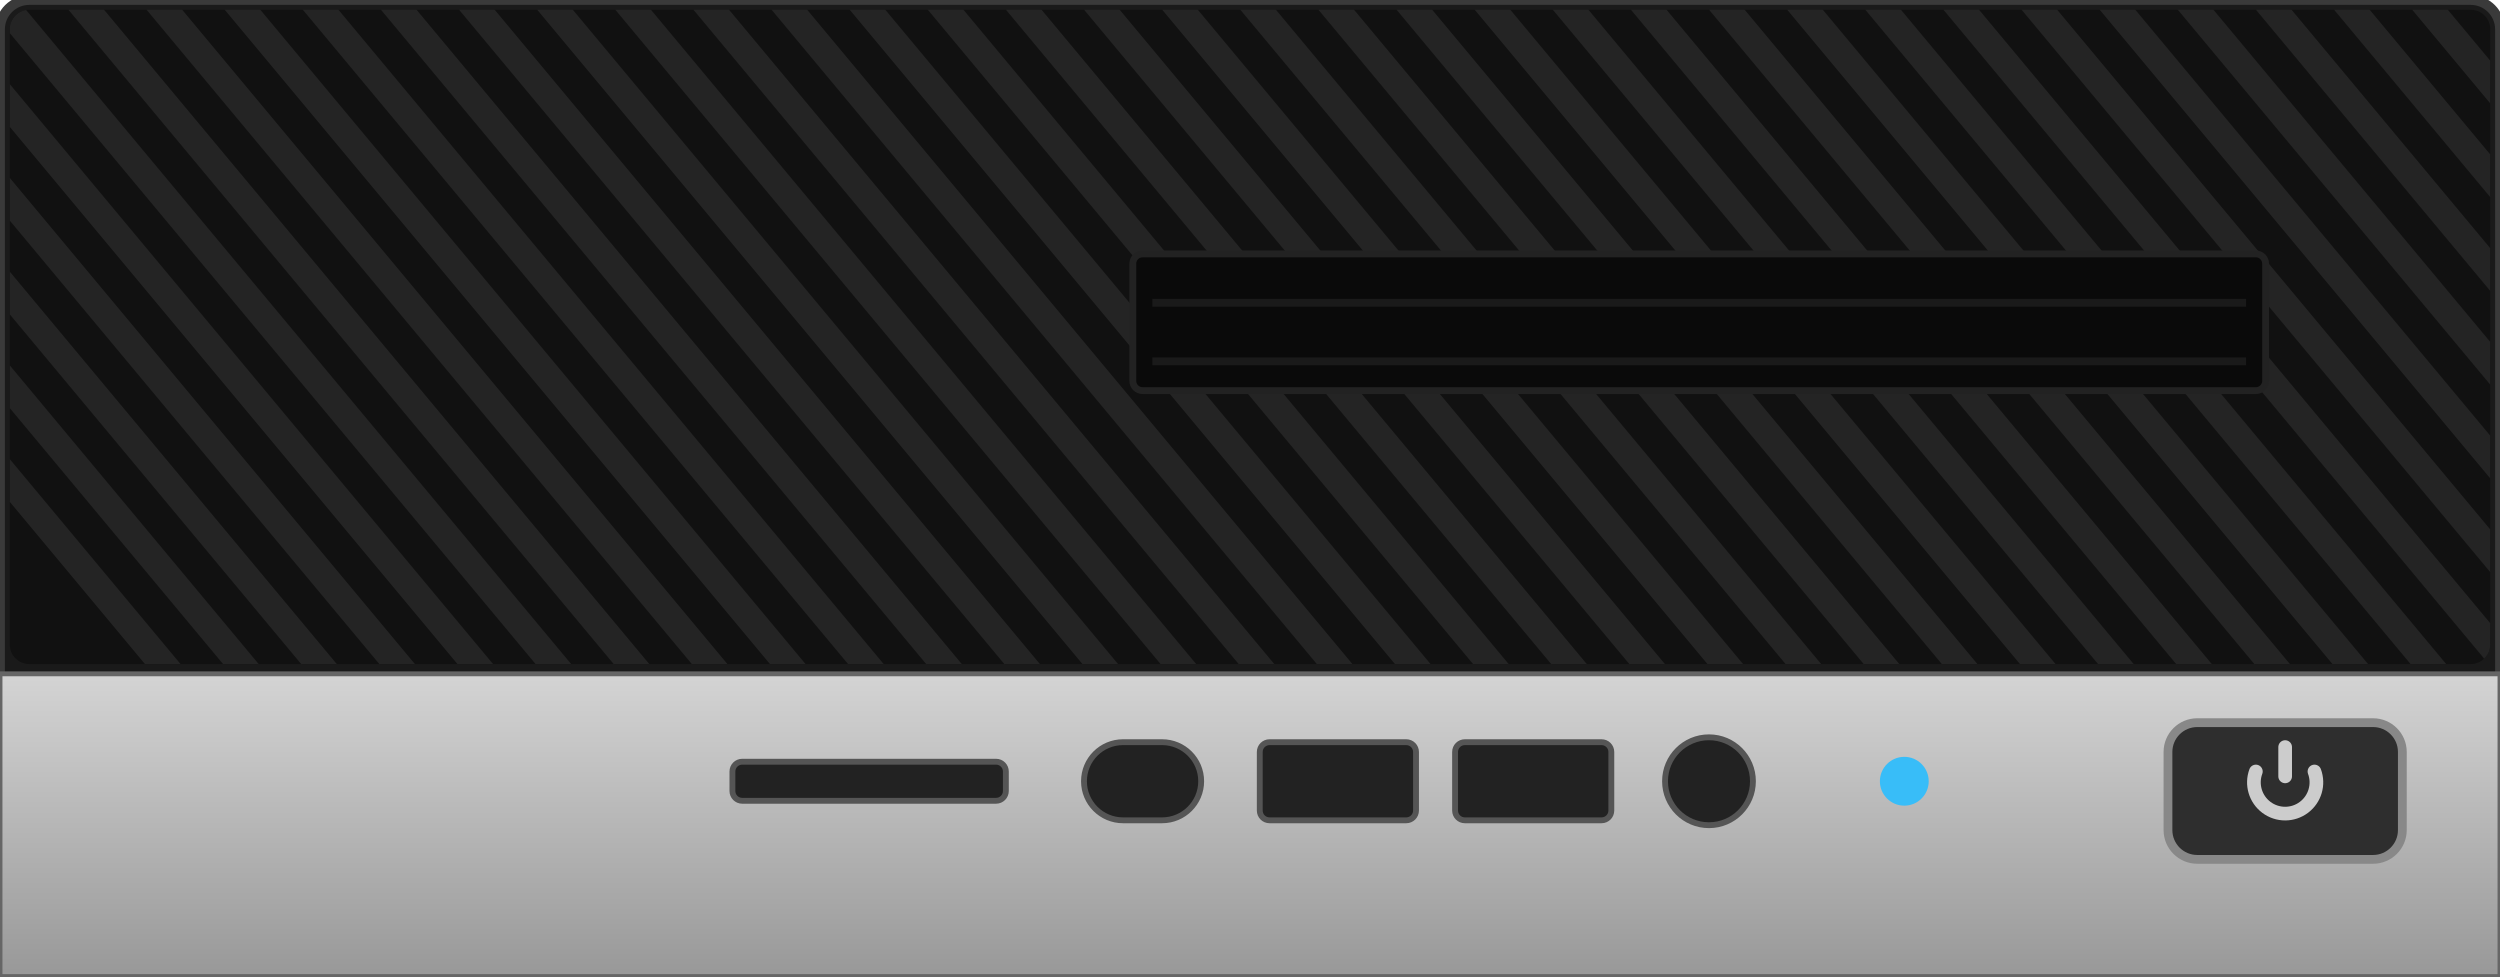
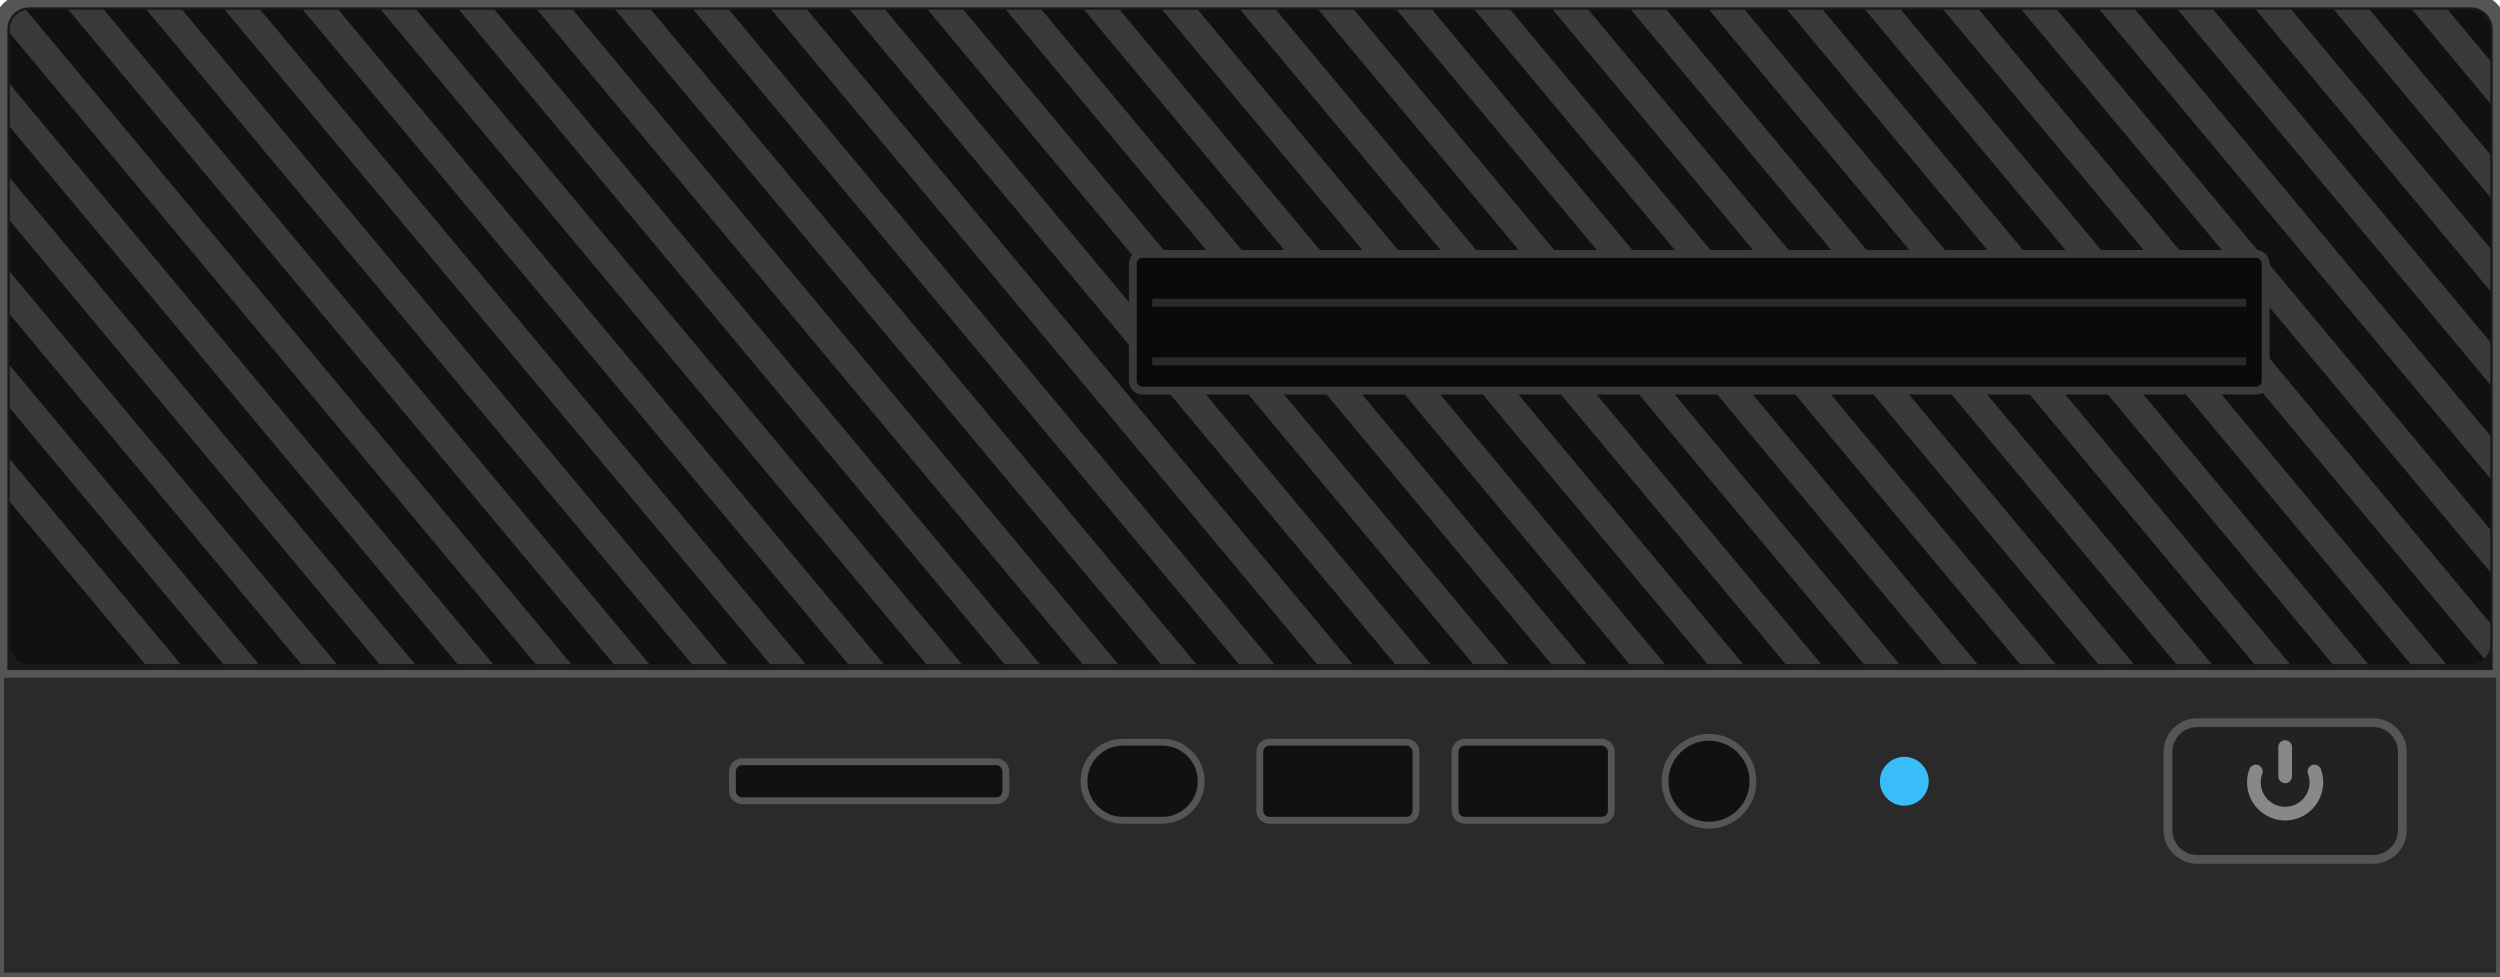
<svg xmlns="http://www.w3.org/2000/svg" viewBox="0 0 256 100" width="256" height="100">
-   <rect x="0" y="0" width="256" height="100" rx="3" fill="#1a1a1a" stroke="#3a3a3a" stroke-width="1" />
+   <rect x="0" y="0" width="256" height="100" rx="3" fill="#1a1a1a" stroke="#555" stroke-width="1.5" />
  <clipPath id="vc2">
    <rect x="1" y="1" width="254" height="67" rx="2" />
  </clipPath>
  <rect x="1" y="1" width="254" height="67" rx="2" fill="#111" />
-   <g clip-path="url(#vc2)" stroke="#242424" stroke-width="2.8">
+   <g clip-path="url(#vc2)" stroke="#3a3a3a" stroke-width="2.8">
    <line x1="-40" y1="0" x2="60" y2="120" />
    <line x1="-32" y1="0" x2="68" y2="120" />
    <line x1="-24" y1="0" x2="76" y2="120" />
    <line x1="-16" y1="0" x2="84" y2="120" />
    <line x1="-8" y1="0" x2="92" y2="120" />
    <line x1="0" y1="0" x2="100" y2="120" />
    <line x1="8" y1="0" x2="108" y2="120" />
    <line x1="16" y1="0" x2="116" y2="120" />
    <line x1="24" y1="0" x2="124" y2="120" />
    <line x1="32" y1="0" x2="132" y2="120" />
    <line x1="40" y1="0" x2="140" y2="120" />
    <line x1="48" y1="0" x2="148" y2="120" />
    <line x1="56" y1="0" x2="156" y2="120" />
    <line x1="64" y1="0" x2="164" y2="120" />
    <line x1="72" y1="0" x2="172" y2="120" />
    <line x1="80" y1="0" x2="180" y2="120" />
    <line x1="88" y1="0" x2="188" y2="120" />
    <line x1="96" y1="0" x2="196" y2="120" />
    <line x1="104" y1="0" x2="204" y2="120" />
    <line x1="112" y1="0" x2="212" y2="120" />
    <line x1="120" y1="0" x2="220" y2="120" />
    <line x1="128" y1="0" x2="228" y2="120" />
    <line x1="136" y1="0" x2="236" y2="120" />
    <line x1="144" y1="0" x2="244" y2="120" />
    <line x1="152" y1="0" x2="252" y2="120" />
    <line x1="160" y1="0" x2="260" y2="120" />
    <line x1="168" y1="0" x2="268" y2="120" />
    <line x1="176" y1="0" x2="276" y2="120" />
    <line x1="184" y1="0" x2="284" y2="120" />
    <line x1="192" y1="0" x2="292" y2="120" />
    <line x1="200" y1="0" x2="300" y2="120" />
    <line x1="208" y1="0" x2="308" y2="120" />
    <line x1="216" y1="0" x2="316" y2="120" />
    <line x1="224" y1="0" x2="324" y2="120" />
    <line x1="232" y1="0" x2="332" y2="120" />
    <line x1="240" y1="0" x2="340" y2="120" />
    <line x1="248" y1="0" x2="348" y2="120" />
  </g>
-   <rect x="116" y="26" width="116" height="14" rx="1" fill="#0a0a0a" stroke="#222" stroke-width="0.7" />
-   <line x1="118" y1="31" x2="230" y2="31" stroke="#1a1a1a" stroke-width="0.8" />
-   <line x1="118" y1="37" x2="230" y2="37" stroke="#1a1a1a" stroke-width="0.8" />
-   <defs>
-     <linearGradient id="sg2" x1="0" y1="0" x2="0" y2="1">
-       <stop offset="0%" stop-color="#d4d4d4" />
-       <stop offset="100%" stop-color="#989898" />
-     </linearGradient>
-   </defs>
-   <rect x="0" y="69" width="256" height="31" fill="url(#sg2)" />
-   <rect x="0" y="69" width="256" height="31" fill="none" stroke="#666" stroke-width="0.5" />
-   <rect x="75" y="78" width="28" height="4" rx="1" fill="#222" stroke="#555" stroke-width="0.6" />
-   <rect x="111" y="76" width="12" height="8" rx="4" fill="#222" stroke="#555" stroke-width="0.6" />
-   <rect x="129" y="76" width="16" height="8" rx="1" fill="#222" stroke="#555" stroke-width="0.6" />
-   <rect x="149" y="76" width="16" height="8" rx="1" fill="#222" stroke="#555" stroke-width="0.6" />
-   <circle cx="175" cy="80" r="4.5" fill="#222" stroke="#555" stroke-width="0.6" />
+   <rect x="116" y="26" width="116" height="14" rx="1" fill="#0a0a0a" stroke="#3a3a3a" stroke-width="0.8" />
+   <line x1="118" y1="31" x2="230" y2="31" stroke="#2a2a2a" stroke-width="0.8" />
+   <line x1="118" y1="37" x2="230" y2="37" stroke="#2a2a2a" stroke-width="0.8" />
+   <rect x="0" y="69" width="256" height="31" fill="#2a2a2a" stroke="#555" stroke-width="0.8" />
+   <rect x="75" y="78" width="28" height="4" rx="1" fill="#111" stroke="#555" stroke-width="0.7" />
+   <rect x="111" y="76" width="12" height="8" rx="4" fill="#111" stroke="#555" stroke-width="0.7" />
+   <rect x="129" y="76" width="16" height="8" rx="1" fill="#111" stroke="#555" stroke-width="0.7" />
+   <rect x="149" y="76" width="16" height="8" rx="1" fill="#111" stroke="#555" stroke-width="0.7" />
+   <circle cx="175" cy="80" r="4.5" fill="#111" stroke="#555" stroke-width="0.7" />
  <circle cx="195" cy="80" r="2.5" fill="#38bdf8" />
-   <rect x="222" y="74" width="24" height="14" rx="3" fill="#2e2e2e" stroke="#888" stroke-width="0.9" />
-   <line x1="234" y1="76.5" x2="234" y2="79.5" stroke="#ccc" stroke-width="1.4" stroke-linecap="round" />
-   <path d="M231,79 A3.2,3.2 0 1,0 237,79" fill="none" stroke="#ccc" stroke-width="1.4" stroke-linecap="round" />
+   <rect x="222" y="74" width="24" height="14" rx="3" fill="#222" stroke="#555" stroke-width="0.9" />
+   <line x1="234" y1="76.5" x2="234" y2="79.5" stroke="#888" stroke-width="1.4" stroke-linecap="round" />
+   <path d="M231,79 A3.2,3.2 0 1,0 237,79" fill="none" stroke="#888" stroke-width="1.4" stroke-linecap="round" />
</svg>
